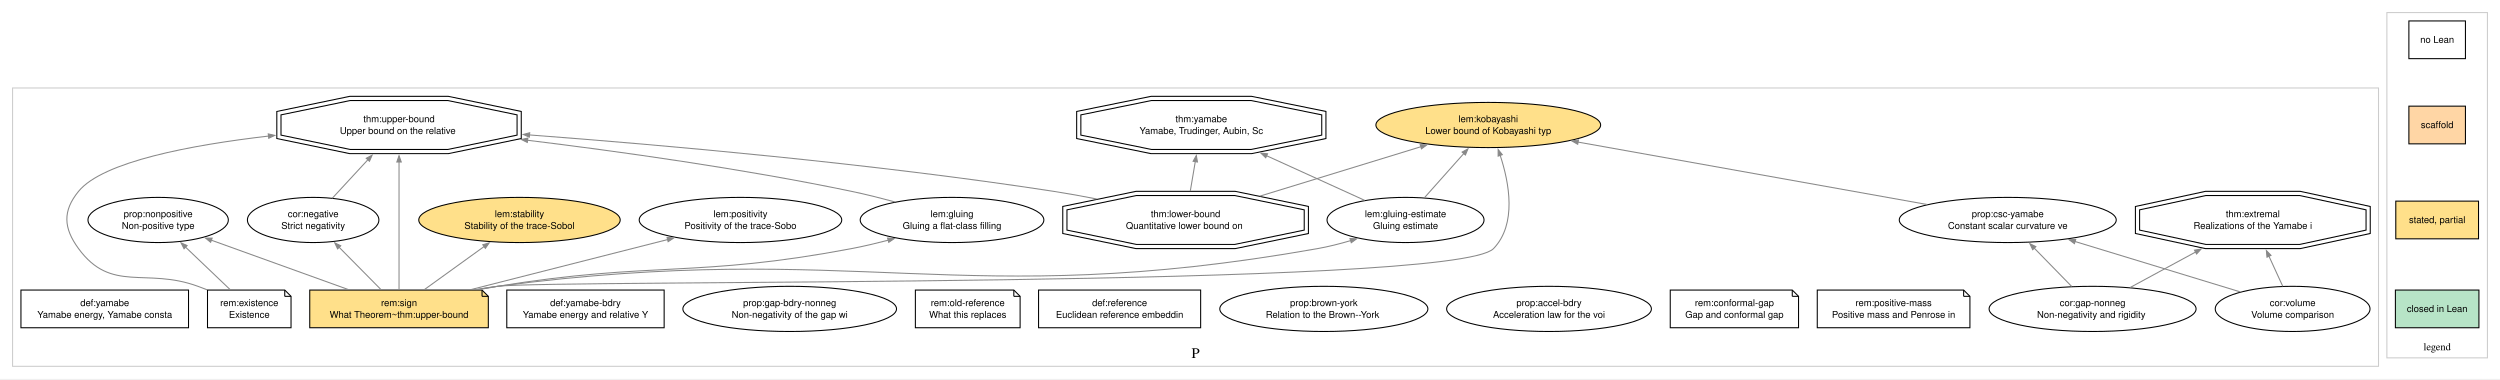
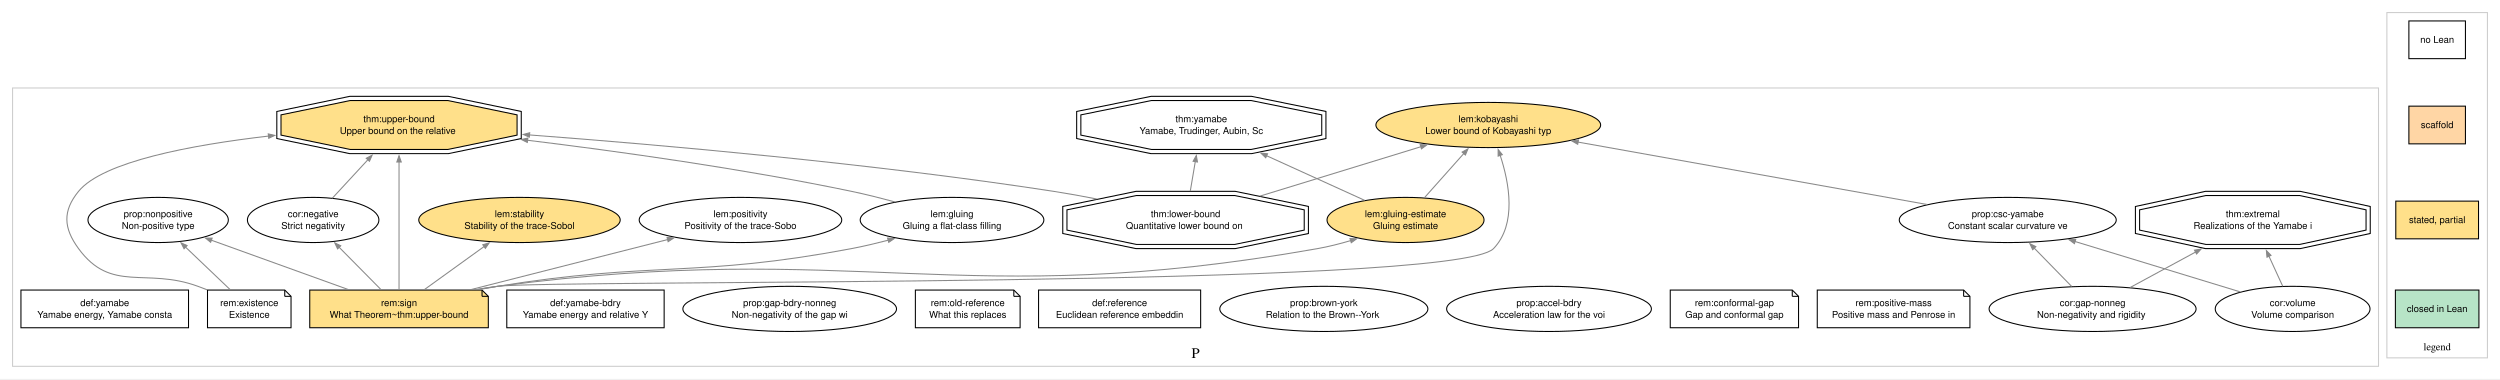
<svg xmlns="http://www.w3.org/2000/svg" width="2387pt" height="362pt" viewBox="0.00 0.00 2387.00 362.00">
  <g id="graph0" class="graph" transform="scale(1 1) rotate(0) translate(4 357.76)">
    <polygon fill="white" stroke="none" points="-4,4 -4,-357.76 2383,-357.76 2383,4 -4,4" />
    <g id="clust1" class="cluster">
      <polygon fill="none" stroke="#cccccc" points="8,-8 8,-273.76 2267,-273.76 2267,-8 8,-8" />
      <text xml:space="preserve" text-anchor="middle" x="1137.5" y="-15.95" font-family="Times,serif" font-size="14.00">P</text>
    </g>
    <g id="clust2" class="cluster">
      <polygon fill="none" stroke="#cccccc" points="2275,-16.07 2275,-345.76 2371,-345.76 2371,-16.07 2275,-16.07" />
      <text xml:space="preserve" text-anchor="middle" x="2323" y="-23.32" font-family="Times,serif" font-size="10.00">legend</text>
    </g>
    <g id="node1" class="node">
      <polygon fill="#ffffff" stroke="black" points="176,-80.82 16,-80.82 16,-44.82 176,-44.82 176,-80.82" />
      <text xml:space="preserve" text-anchor="middle" x="96" y="-65.52" font-family="Helvetica,sans-Serif" font-size="9.00">def:yamabe</text>
      <text xml:space="preserve" text-anchor="middle" x="96" y="-54.27" font-family="Helvetica,sans-Serif" font-size="9.00">Yamabe energy, Yamabe consta</text>
    </g>
    <g id="node2" class="node">
      <polygon fill="#ffffff" stroke="black" points="1258,-228.75 1258,-248.08 1190.63,-261.76 1095.37,-261.76 1028,-248.08 1028,-228.75 1095.37,-215.07 1190.63,-215.07 1258,-228.75" />
      <polygon fill="none" stroke="black" points="1262,-225.48 1262,-251.35 1191.03,-265.76 1094.97,-265.76 1024,-251.35 1024,-225.48 1094.97,-211.07 1191.03,-211.07 1262,-225.48" />
      <text xml:space="preserve" text-anchor="middle" x="1143" y="-241.11" font-family="Helvetica,sans-Serif" font-size="9.00">thm:yamabe</text>
      <text xml:space="preserve" text-anchor="middle" x="1143" y="-229.86" font-family="Helvetica,sans-Serif" font-size="9.00">Yamabe, Trudinger, Aubin, Sc</text>
    </g>
    <g id="node3" class="node">
      <ellipse fill="#ffffff" stroke="black" cx="1913" cy="-147.73" rx="103.59" ry="21.57" />
      <text xml:space="preserve" text-anchor="middle" x="1913" y="-150.43" font-family="Helvetica,sans-Serif" font-size="9.00">prop:csc-yamabe</text>
      <text xml:space="preserve" text-anchor="middle" x="1913" y="-139.18" font-family="Helvetica,sans-Serif" font-size="9.00">Constant scalar curvature ve</text>
    </g>
    <g id="node21" class="node">
      <ellipse fill="#ffe08a" stroke="black" cx="1417" cy="-238.41" rx="107.3" ry="21.57" />
      <text xml:space="preserve" text-anchor="middle" x="1417" y="-241.11" font-family="Helvetica,sans-Serif" font-size="9.00">lem:kobayashi</text>
      <text xml:space="preserve" text-anchor="middle" x="1417" y="-229.86" font-family="Helvetica,sans-Serif" font-size="9.00">Lower bound of Kobayashi typ</text>
    </g>
    <g id="edge1" class="edge">
      <path fill="none" stroke="#888888" d="M1836.04,-162.49C1745.75,-178.63 1596.46,-205.33 1502.59,-222.11" />
      <polygon fill="#888888" stroke="#888888" points="1502.39,-220.01 1496.86,-223.14 1503.13,-224.15 1502.39,-220.01" />
    </g>
    <g id="node4" class="node">
      <polygon fill="#ffffff" stroke="black" points="2255.11,-138.06 2255.11,-157.4 2191.78,-171.07 2102.22,-171.07 2038.89,-157.4 2038.89,-138.06 2102.22,-124.38 2191.78,-124.38 2255.11,-138.06" />
      <polygon fill="none" stroke="black" points="2259.11,-134.83 2259.11,-160.62 2192.21,-175.07 2101.79,-175.07 2034.89,-160.62 2034.89,-134.83 2101.79,-120.38 2192.21,-120.38 2259.11,-134.83" />
      <text xml:space="preserve" text-anchor="middle" x="2147" y="-150.43" font-family="Helvetica,sans-Serif" font-size="9.00">thm:extremal</text>
      <text xml:space="preserve" text-anchor="middle" x="2147" y="-139.18" font-family="Helvetica,sans-Serif" font-size="9.00">Realizations of the Yamabe i</text>
    </g>
    <g id="node5" class="node">
      <ellipse fill="#ffffff" stroke="black" cx="1994" cy="-62.82" rx="98.82" ry="21.57" />
      <text xml:space="preserve" text-anchor="middle" x="1994" y="-65.52" font-family="Helvetica,sans-Serif" font-size="9.00">cor:gap-nonneg</text>
      <text xml:space="preserve" text-anchor="middle" x="1994" y="-54.27" font-family="Helvetica,sans-Serif" font-size="9.00">Non-negativity and rigidity </text>
    </g>
    <g id="edge2" class="edge">
      <path fill="none" stroke="#888888" d="M1973.98,-84.31C1963.17,-95.37 1949.72,-109.14 1938.21,-120.92" />
      <polygon fill="#888888" stroke="#888888" points="1936.82,-119.34 1934.13,-125.1 1939.83,-122.27 1936.82,-119.34" />
    </g>
    <g id="edge3" class="edge">
      <path fill="none" stroke="#888888" d="M2029.87,-83.26C2048.52,-93.36 2071.71,-105.93 2092.52,-117.21" />
      <polygon fill="#888888" stroke="#888888" points="2091.29,-118.93 2097.57,-119.94 2093.29,-115.23 2091.29,-118.93" />
    </g>
    <g id="node6" class="node">
      <ellipse fill="#ffffff" stroke="black" cx="2185" cy="-62.82" rx="73.89" ry="21.57" />
      <text xml:space="preserve" text-anchor="middle" x="2185" y="-65.52" font-family="Helvetica,sans-Serif" font-size="9.00">cor:volume</text>
      <text xml:space="preserve" text-anchor="middle" x="2185" y="-54.27" font-family="Helvetica,sans-Serif" font-size="9.00">Volume comparison</text>
    </g>
    <g id="edge4" class="edge">
      <path fill="none" stroke="#888888" d="M2135.11,-79.02C2090.67,-92.57 2025.4,-112.47 1977.1,-127.19" />
      <polygon fill="#888888" stroke="#888888" points="1976.68,-125.12 1971.55,-128.88 1977.9,-129.14 1976.68,-125.12" />
    </g>
    <g id="edge5" class="edge">
      <path fill="none" stroke="#888888" d="M2175.61,-84.31C2171.61,-93.04 2166.84,-103.45 2162.35,-113.24" />
      <polygon fill="#888888" stroke="#888888" points="2160.52,-112.19 2159.93,-118.52 2164.34,-113.94 2160.52,-112.19" />
    </g>
    <g id="node7" class="node">
      <polygon fill="#ffffff" stroke="black" points="630.12,-80.82 479.88,-80.82 479.88,-44.82 630.12,-44.82 630.12,-80.82" />
      <text xml:space="preserve" text-anchor="middle" x="555" y="-65.52" font-family="Helvetica,sans-Serif" font-size="9.00">def:yamabe-bdry</text>
      <text xml:space="preserve" text-anchor="middle" x="555" y="-54.27" font-family="Helvetica,sans-Serif" font-size="9.00">Yamabe energy and relative Y</text>
    </g>
    <g id="node8" class="node">
      <ellipse fill="#ffffff" stroke="black" cx="750" cy="-62.82" rx="102" ry="21.57" />
      <text xml:space="preserve" text-anchor="middle" x="750" y="-65.52" font-family="Helvetica,sans-Serif" font-size="9.00">prop:gap-bdry-nonneg</text>
      <text xml:space="preserve" text-anchor="middle" x="750" y="-54.27" font-family="Helvetica,sans-Serif" font-size="9.00">Non-negativity of the gap wi</text>
    </g>
    <g id="node9" class="node">
      <polygon fill="#ffffff" stroke="black" points="964,-80.82 870,-80.82 870,-44.82 970,-44.82 970,-74.82 964,-80.82" />
      <polyline fill="none" stroke="black" points="964,-80.82 964,-74.82" />
      <polyline fill="none" stroke="black" points="970,-74.82 964,-74.82" />
      <text xml:space="preserve" text-anchor="middle" x="920" y="-65.52" font-family="Helvetica,sans-Serif" font-size="9.00">rem:old-reference</text>
      <text xml:space="preserve" text-anchor="middle" x="920" y="-54.27" font-family="Helvetica,sans-Serif" font-size="9.00">What this replaces</text>
    </g>
    <g id="node10" class="node">
      <polygon fill="#ffffff" stroke="black" points="1142.38,-80.82 987.62,-80.82 987.62,-44.82 1142.38,-44.82 1142.38,-80.82" />
      <text xml:space="preserve" text-anchor="middle" x="1065" y="-65.52" font-family="Helvetica,sans-Serif" font-size="9.00">def:reference</text>
      <text xml:space="preserve" text-anchor="middle" x="1065" y="-54.27" font-family="Helvetica,sans-Serif" font-size="9.00">Euclidean reference embeddin</text>
    </g>
    <g id="node11" class="node">
      <ellipse fill="#ffffff" stroke="black" cx="1260" cy="-62.82" rx="99.35" ry="21.57" />
      <text xml:space="preserve" text-anchor="middle" x="1260" y="-65.52" font-family="Helvetica,sans-Serif" font-size="9.00">prop:brown-york</text>
      <text xml:space="preserve" text-anchor="middle" x="1260" y="-54.27" font-family="Helvetica,sans-Serif" font-size="9.00">Relation to the Brown--York </text>
    </g>
    <g id="node12" class="node">
      <ellipse fill="#ffffff" stroke="black" cx="1475" cy="-62.82" rx="97.76" ry="21.57" />
      <text xml:space="preserve" text-anchor="middle" x="1475" y="-65.52" font-family="Helvetica,sans-Serif" font-size="9.00">prop:accel-bdry</text>
      <text xml:space="preserve" text-anchor="middle" x="1475" y="-54.27" font-family="Helvetica,sans-Serif" font-size="9.00">Acceleration law for the voi</text>
    </g>
    <g id="node13" class="node">
      <polygon fill="#ffffff" stroke="black" points="1707.25,-80.82 1590.75,-80.82 1590.75,-44.82 1713.25,-44.82 1713.25,-74.82 1707.25,-80.82" />
      <polyline fill="none" stroke="black" points="1707.25,-80.82 1707.25,-74.82" />
      <polyline fill="none" stroke="black" points="1713.25,-74.82 1707.25,-74.82" />
      <text xml:space="preserve" text-anchor="middle" x="1652" y="-65.52" font-family="Helvetica,sans-Serif" font-size="9.00">rem:conformal-gap</text>
      <text xml:space="preserve" text-anchor="middle" x="1652" y="-54.27" font-family="Helvetica,sans-Serif" font-size="9.00">Gap and conformal gap</text>
    </g>
    <g id="node14" class="node">
      <polygon fill="#ffffff" stroke="black" points="1870.88,-80.82 1731.12,-80.82 1731.12,-44.82 1876.88,-44.82 1876.88,-74.82 1870.88,-80.82" />
      <polyline fill="none" stroke="black" points="1870.88,-80.82 1870.88,-74.82" />
      <polyline fill="none" stroke="black" points="1876.88,-74.82 1870.88,-74.82" />
      <text xml:space="preserve" text-anchor="middle" x="1804" y="-65.52" font-family="Helvetica,sans-Serif" font-size="9.00">rem:positive-mass</text>
      <text xml:space="preserve" text-anchor="middle" x="1804" y="-54.27" font-family="Helvetica,sans-Serif" font-size="9.00">Positive mass and Penrose in</text>
    </g>
    <g id="node15" class="node">
      <ellipse fill="#ffffff" stroke="black" cx="147" cy="-147.73" rx="67" ry="21.57" />
      <text xml:space="preserve" text-anchor="middle" x="147" y="-150.43" font-family="Helvetica,sans-Serif" font-size="9.00">prop:nonpositive</text>
      <text xml:space="preserve" text-anchor="middle" x="147" y="-139.18" font-family="Helvetica,sans-Serif" font-size="9.00">Non-positive type</text>
    </g>
    <g id="node16" class="node">
      <polygon fill="#ffffff" stroke="black" points="267.88,-80.82 194.12,-80.82 194.12,-44.82 273.88,-44.82 273.88,-74.82 267.88,-80.82" />
      <polyline fill="none" stroke="black" points="267.88,-80.82 267.88,-74.82" />
      <polyline fill="none" stroke="black" points="273.88,-74.82 267.88,-74.82" />
      <text xml:space="preserve" text-anchor="middle" x="234" y="-65.52" font-family="Helvetica,sans-Serif" font-size="9.00">rem:existence</text>
      <text xml:space="preserve" text-anchor="middle" x="234" y="-54.27" font-family="Helvetica,sans-Serif" font-size="9.00">Existence</text>
    </g>
    <g id="edge6" class="edge">
      <path fill="none" stroke="#888888" d="M215.97,-81C203.58,-92.8 186.93,-108.67 173.1,-121.86" />
      <polygon fill="#888888" stroke="#888888" points="171.74,-120.24 168.85,-125.9 174.64,-123.29 171.74,-120.24" />
    </g>
    <g id="node17" class="node">
-       <polygon fill="#ffffff" stroke="black" points="489.7,-228.75 489.7,-248.08 423.68,-261.76 330.32,-261.76 264.3,-248.08 264.3,-228.75 330.32,-215.07 423.68,-215.07 489.7,-228.75" />
+       <polygon fill="#ffe08a" stroke="black" points="489.7,-228.75 489.7,-248.08 423.68,-261.76 330.32,-261.76 264.3,-248.08 264.3,-228.75 330.32,-215.07 423.68,-215.07 489.7,-228.75" />
      <polygon fill="none" stroke="black" points="493.7,-225.49 493.7,-251.34 424.09,-265.76 329.91,-265.76 260.3,-251.34 260.3,-225.49 329.91,-211.07 424.09,-211.07 493.7,-225.49" />
      <text xml:space="preserve" text-anchor="middle" x="377" y="-241.11" font-family="Helvetica,sans-Serif" font-size="9.00">thm:upper-bound</text>
      <text xml:space="preserve" text-anchor="middle" x="377" y="-229.86" font-family="Helvetica,sans-Serif" font-size="9.00">Upper bound on the relative </text>
    </g>
    <g id="edge7" class="edge">
      <path fill="none" stroke="#888888" d="M193.74,-81.06C190.79,-82.21 187.86,-83.33 185,-84.38 135.12,-102.68 102.41,-77.53 71,-120.38 56.63,-139.99 55.62,-156.25 71,-175.07 94.22,-203.49 178.46,-219.29 252.68,-227.87" />
      <polygon fill="#888888" stroke="#888888" points="252.13,-229.92 258.33,-228.5 252.6,-225.74 252.13,-229.92" />
    </g>
    <g id="node18" class="node">
      <ellipse fill="#ffffff" stroke="black" cx="295" cy="-147.73" rx="62.76" ry="21.57" />
      <text xml:space="preserve" text-anchor="middle" x="295" y="-150.43" font-family="Helvetica,sans-Serif" font-size="9.00">cor:negative</text>
      <text xml:space="preserve" text-anchor="middle" x="295" y="-139.18" font-family="Helvetica,sans-Serif" font-size="9.00">Strict negativity</text>
    </g>
    <g id="edge8" class="edge">
      <path fill="none" stroke="#888888" d="M313.2,-168.41C323.27,-179.3 336.04,-193.11 347.5,-205.51" />
      <polygon fill="#888888" stroke="#888888" points="345.68,-206.63 351.29,-209.61 348.76,-203.78 345.68,-206.63" />
    </g>
    <g id="node19" class="node">
      <polygon fill="#ffe08a" stroke="black" points="456.25,-80.82 291.75,-80.82 291.75,-44.82 462.25,-44.82 462.25,-74.82 456.25,-80.82" />
      <polyline fill="none" stroke="black" points="456.25,-80.82 456.25,-74.82" />
      <polyline fill="none" stroke="black" points="462.25,-74.82 456.25,-74.82" />
      <text xml:space="preserve" text-anchor="middle" x="377" y="-65.52" font-family="Helvetica,sans-Serif" font-size="9.00">rem:sign</text>
      <text xml:space="preserve" text-anchor="middle" x="377" y="-54.27" font-family="Helvetica,sans-Serif" font-size="9.00">What Theorem~thm:upper-bound</text>
    </g>
    <g id="edge11" class="edge">
      <path fill="none" stroke="#888888" d="M328.5,-81.3C290.01,-95.18 236.36,-114.52 197.38,-128.57" />
      <polygon fill="#888888" stroke="#888888" points="197.12,-126.43 192.19,-130.44 198.55,-130.38 197.12,-126.43" />
    </g>
    <g id="edge9" class="edge">
      <path fill="none" stroke="#888888" d="M377,-81.1C377,-109.56 377,-166.8 377,-203.55" />
      <polygon fill="#888888" stroke="#888888" points="374.9,-203.1 377,-209.1 379.1,-203.1 374.9,-203.1" />
    </g>
    <g id="edge10" class="edge">
      <path fill="none" stroke="#888888" d="M360.01,-81C348.33,-92.8 332.64,-108.67 319.6,-121.86" />
      <polygon fill="#888888" stroke="#888888" points="318.35,-120.13 315.63,-125.87 321.34,-123.08 318.35,-120.13" />
    </g>
    <g id="edge12" class="edge">
      <path fill="none" stroke="#888888" d="M450.93,-81.28C457.69,-82.48 464.45,-83.55 471,-84.38 523.45,-91.06 1385.33,-82.3 1422,-120.38 1444.4,-143.65 1437.08,-183.09 1428.3,-209.68" />
      <polygon fill="#888888" stroke="#888888" points="1426.42,-208.69 1426.43,-215.05 1430.39,-210.07 1426.42,-208.69" />
    </g>
    <g id="node22" class="node">
-       <ellipse fill="#ffffff" stroke="black" cx="1338" cy="-147.73" rx="74.95" ry="21.57" />
+       <ellipse fill="#ffe08a" stroke="black" cx="1338" cy="-147.73" rx="74.95" ry="21.57" />
      <text xml:space="preserve" text-anchor="middle" x="1338" y="-150.43" font-family="Helvetica,sans-Serif" font-size="9.00">lem:gluing-estimate</text>
      <text xml:space="preserve" text-anchor="middle" x="1338" y="-139.18" font-family="Helvetica,sans-Serif" font-size="9.00">Gluing estimate</text>
    </g>
    <g id="edge14" class="edge">
      <path fill="none" stroke="#888888" d="M451.45,-81.31C458.04,-82.49 464.62,-83.55 471,-84.38 816.4,-129.78 910.95,-59.76 1254,-120.38 1264.39,-122.22 1275.29,-124.98 1285.67,-128.04" />
      <polygon fill="#888888" stroke="#888888" points="1284.96,-130.02 1291.31,-129.75 1286.18,-126 1284.96,-130.02" />
    </g>
    <g id="node23" class="node">
      <ellipse fill="#ffffff" stroke="black" cx="905" cy="-147.73" rx="87.68" ry="21.57" />
      <text xml:space="preserve" text-anchor="middle" x="905" y="-150.43" font-family="Helvetica,sans-Serif" font-size="9.00">lem:gluing</text>
      <text xml:space="preserve" text-anchor="middle" x="905" y="-139.18" font-family="Helvetica,sans-Serif" font-size="9.00">Gluing a flat-class filling</text>
    </g>
    <g id="edge13" class="edge">
      <path fill="none" stroke="#888888" d="M453.56,-81.29C459.45,-82.41 465.31,-83.46 471,-84.38 620.12,-108.56 660.56,-92.3 809,-120.38 820.46,-122.55 832.55,-125.41 844.14,-128.44" />
      <polygon fill="#888888" stroke="#888888" points="843.49,-130.44 849.82,-129.95 844.57,-126.38 843.49,-130.44" />
    </g>
    <g id="node24" class="node">
      <ellipse fill="#ffe08a" stroke="black" cx="492" cy="-147.73" rx="96.17" ry="21.57" />
      <text xml:space="preserve" text-anchor="middle" x="492" y="-150.43" font-family="Helvetica,sans-Serif" font-size="9.00">lem:stability</text>
      <text xml:space="preserve" text-anchor="middle" x="492" y="-139.18" font-family="Helvetica,sans-Serif" font-size="9.00">Stability of the trace-Sobol</text>
    </g>
    <g id="edge15" class="edge">
      <path fill="none" stroke="#888888" d="M401.11,-81.2C417.68,-93.14 439.91,-109.17 458.23,-122.38" />
      <polygon fill="#888888" stroke="#888888" points="456.96,-124.06 463.06,-125.86 459.42,-120.65 456.96,-124.06" />
    </g>
    <g id="node25" class="node">
      <ellipse fill="#ffffff" stroke="black" cx="703" cy="-147.73" rx="96.7" ry="21.57" />
      <text xml:space="preserve" text-anchor="middle" x="703" y="-150.43" font-family="Helvetica,sans-Serif" font-size="9.00">lem:positivity</text>
      <text xml:space="preserve" text-anchor="middle" x="703" y="-139.18" font-family="Helvetica,sans-Serif" font-size="9.00">Positivity of the trace-Sobo</text>
    </g>
    <g id="edge16" class="edge">
      <path fill="none" stroke="#888888" d="M445.74,-81.3C501,-95.35 578.3,-115.01 633.71,-129.1" />
      <polygon fill="#888888" stroke="#888888" points="632.9,-131.06 639.23,-130.51 633.93,-126.99 632.9,-131.06" />
    </g>
    <g id="node20" class="node">
      <polygon fill="#ffffff" stroke="black" points="1241.27,-138.06 1241.27,-157.4 1174.92,-171.07 1081.08,-171.07 1014.73,-157.4 1014.73,-138.06 1081.08,-124.38 1174.92,-124.38 1241.27,-138.06" />
      <polygon fill="none" stroke="black" points="1245.27,-134.8 1245.27,-160.66 1175.33,-175.07 1080.67,-175.07 1010.73,-160.66 1010.73,-134.8 1080.67,-120.38 1175.33,-120.38 1245.27,-134.8" />
      <text xml:space="preserve" text-anchor="middle" x="1128" y="-150.43" font-family="Helvetica,sans-Serif" font-size="9.00">thm:lower-bound</text>
      <text xml:space="preserve" text-anchor="middle" x="1128" y="-139.18" font-family="Helvetica,sans-Serif" font-size="9.00">Quantitative lower bound on </text>
    </g>
    <g id="edge18" class="edge">
      <path fill="none" stroke="#888888" d="M1132.5,-175.34C1134,-184.19 1135.69,-194.18 1137.27,-203.51" />
      <polygon fill="#888888" stroke="#888888" points="1135.18,-203.77 1138.25,-209.33 1139.32,-203.07 1135.18,-203.77" />
    </g>
    <g id="edge17" class="edge">
      <path fill="none" stroke="#888888" d="M1043.17,-167.75C1029.45,-170.46 1015.36,-173.01 1002,-175.07 829.36,-201.65 628.07,-219.38 501.57,-228.92" />
      <polygon fill="#888888" stroke="#888888" points="501.43,-226.83 495.61,-229.37 501.75,-231.01 501.43,-226.83" />
    </g>
    <g id="edge19" class="edge">
      <path fill="none" stroke="#888888" d="M1199.07,-170.54C1246.03,-184.95 1307.07,-203.68 1352.61,-217.65" />
      <polygon fill="#888888" stroke="#888888" points="1351.98,-219.66 1358.33,-219.41 1353.21,-215.64 1351.98,-219.66" />
    </g>
    <g id="edge20" class="edge">
      <path fill="none" stroke="#888888" d="M1299.01,-166.46C1272.13,-178.68 1235.85,-195.19 1205.03,-209.2" />
      <polygon fill="#888888" stroke="#888888" points="1204.52,-207.13 1199.92,-211.53 1206.25,-210.95 1204.52,-207.13" />
    </g>
    <g id="edge21" class="edge">
      <path fill="none" stroke="#888888" d="M1355.93,-168.85C1367.18,-181.48 1381.8,-197.9 1393.92,-211.5" />
      <polygon fill="#888888" stroke="#888888" points="1392.03,-212.54 1397.59,-215.62 1395.17,-209.75 1392.03,-212.54" />
    </g>
    <g id="edge22" class="edge">
      <path fill="none" stroke="#888888" d="M850.46,-164.96C836.99,-168.62 822.54,-172.25 809,-175.07 705.46,-196.66 586.41,-213.24 499.53,-223.86" />
      <polygon fill="#888888" stroke="#888888" points="499.49,-221.75 493.79,-224.55 500,-225.92 499.49,-221.75" />
    </g>
    <g id="node26" class="node">
      <polygon fill="#b7e4c7" stroke="black" points="2362.88,-80.82 2283.12,-80.82 2283.12,-44.82 2362.88,-44.82 2362.88,-80.82" />
      <text xml:space="preserve" text-anchor="middle" x="2323" y="-59.89" font-family="Helvetica,sans-Serif" font-size="9.00">closed in Lean</text>
    </g>
    <g id="node27" class="node">
      <polygon fill="#ffe08a" stroke="black" points="2362.5,-165.73 2283.5,-165.73 2283.5,-129.73 2362.5,-129.73 2362.5,-165.73" />
      <text xml:space="preserve" text-anchor="middle" x="2323" y="-144.8" font-family="Helvetica,sans-Serif" font-size="9.00">stated, partial</text>
    </g>
    <g id="node28" class="node">
      <polygon fill="#ffd6a5" stroke="black" points="2350,-256.41 2296,-256.41 2296,-220.41 2350,-220.41 2350,-256.41" />
      <text xml:space="preserve" text-anchor="middle" x="2323" y="-235.49" font-family="Helvetica,sans-Serif" font-size="9.00">scaffold</text>
    </g>
    <g id="node29" class="node">
      <polygon fill="#ffffff" stroke="black" points="2350,-337.76 2296,-337.76 2296,-301.76 2350,-301.76 2350,-337.76" />
      <text xml:space="preserve" text-anchor="middle" x="2323" y="-316.83" font-family="Helvetica,sans-Serif" font-size="9.00">no Lean</text>
    </g>
  </g>
</svg>
